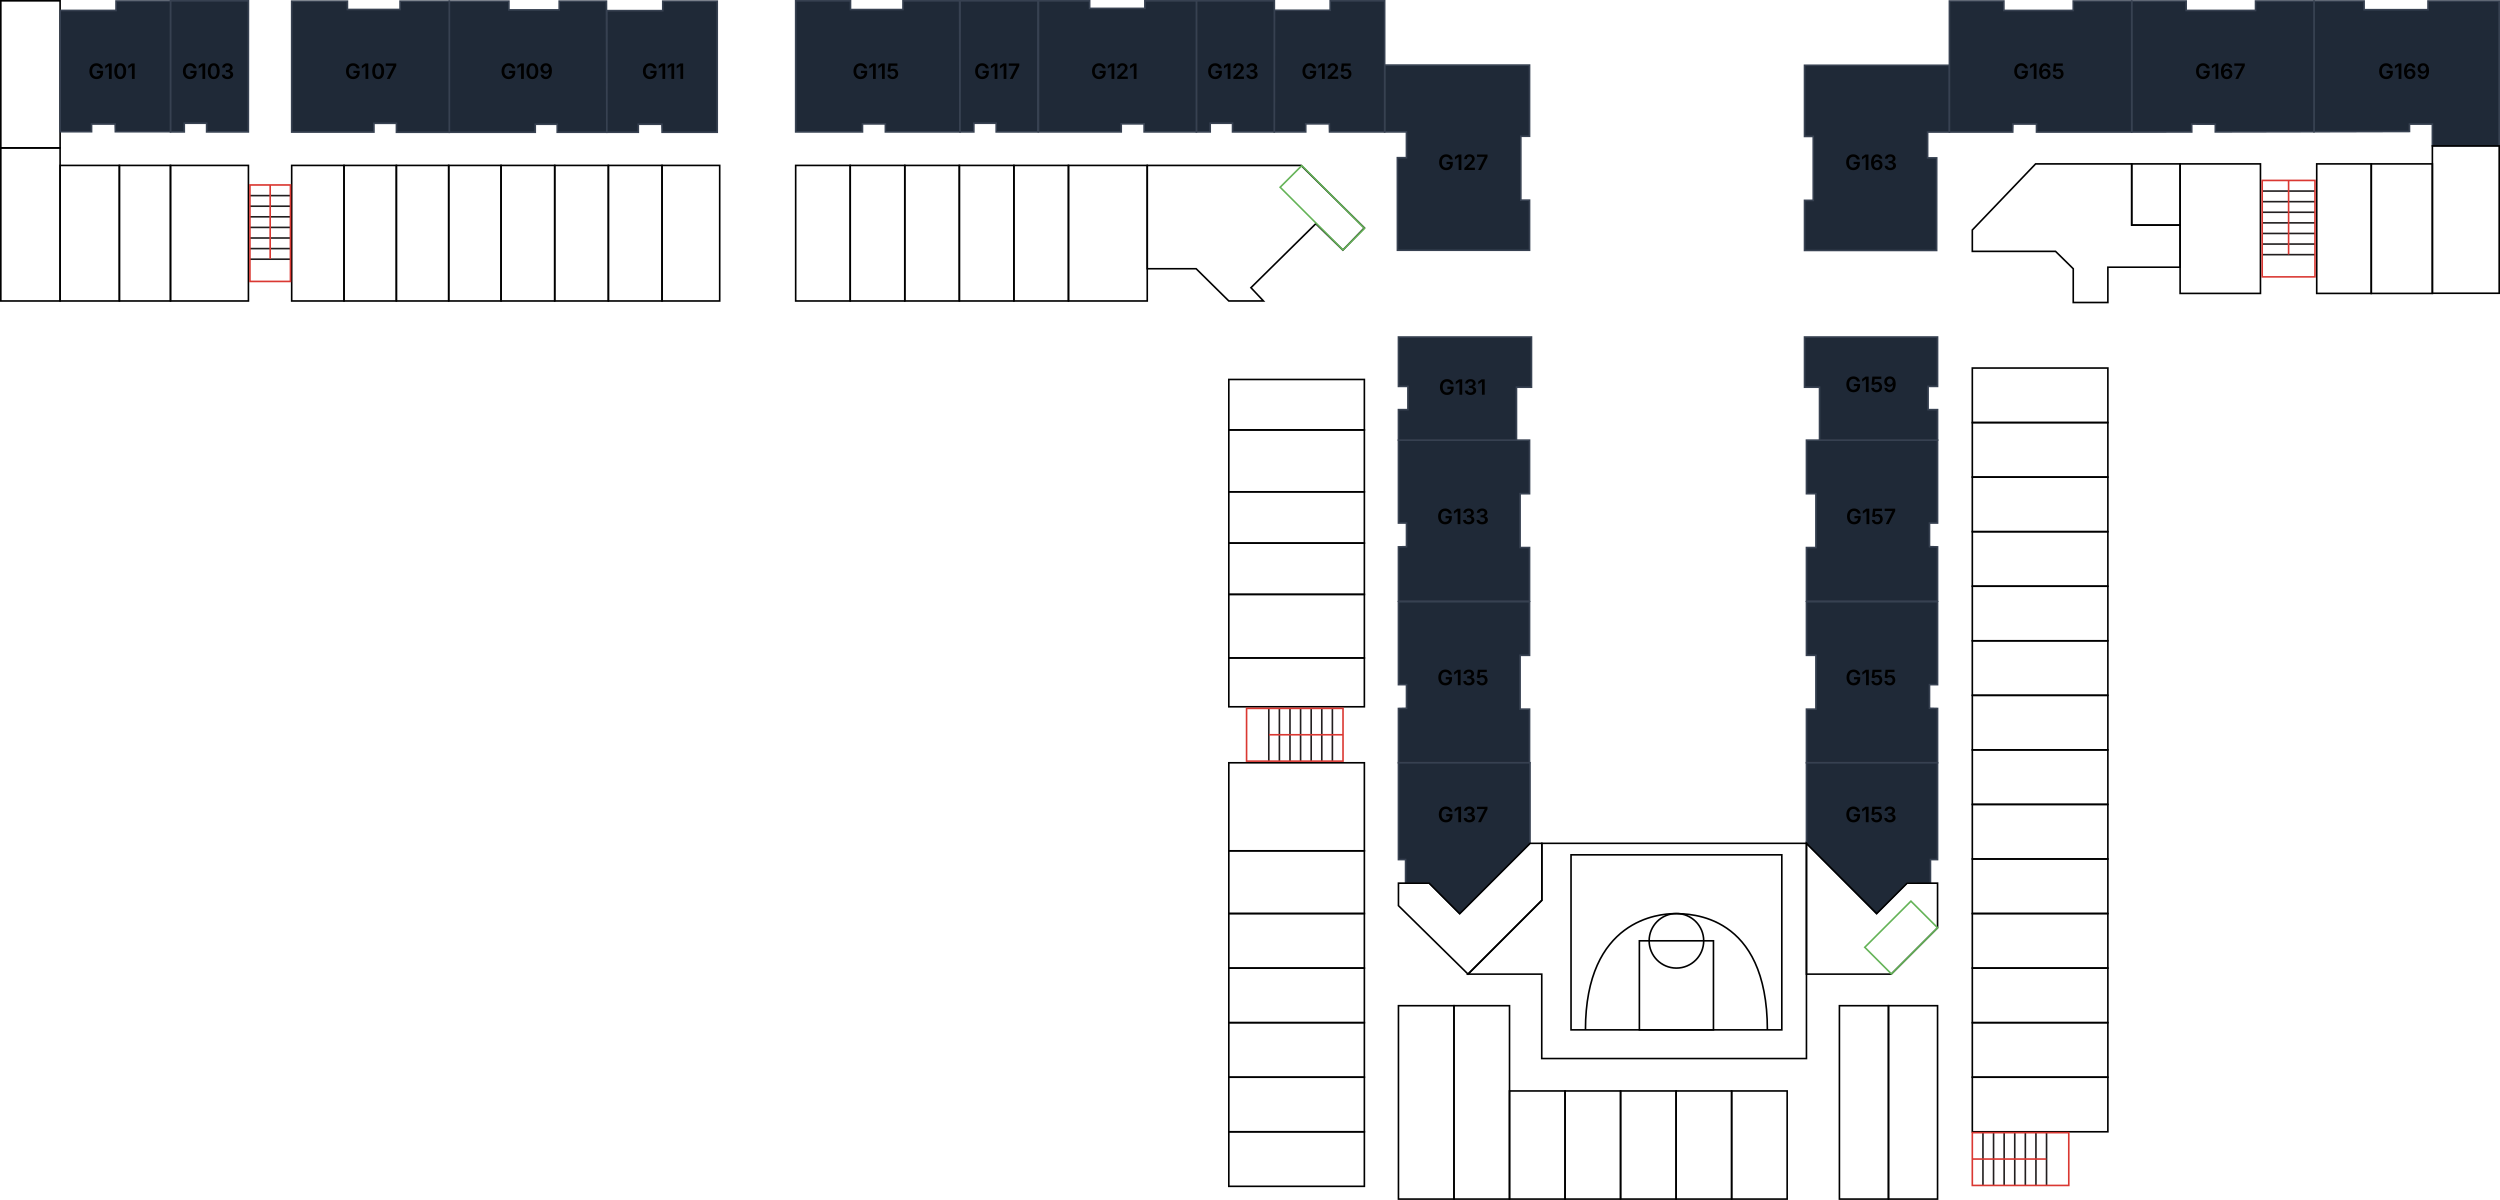
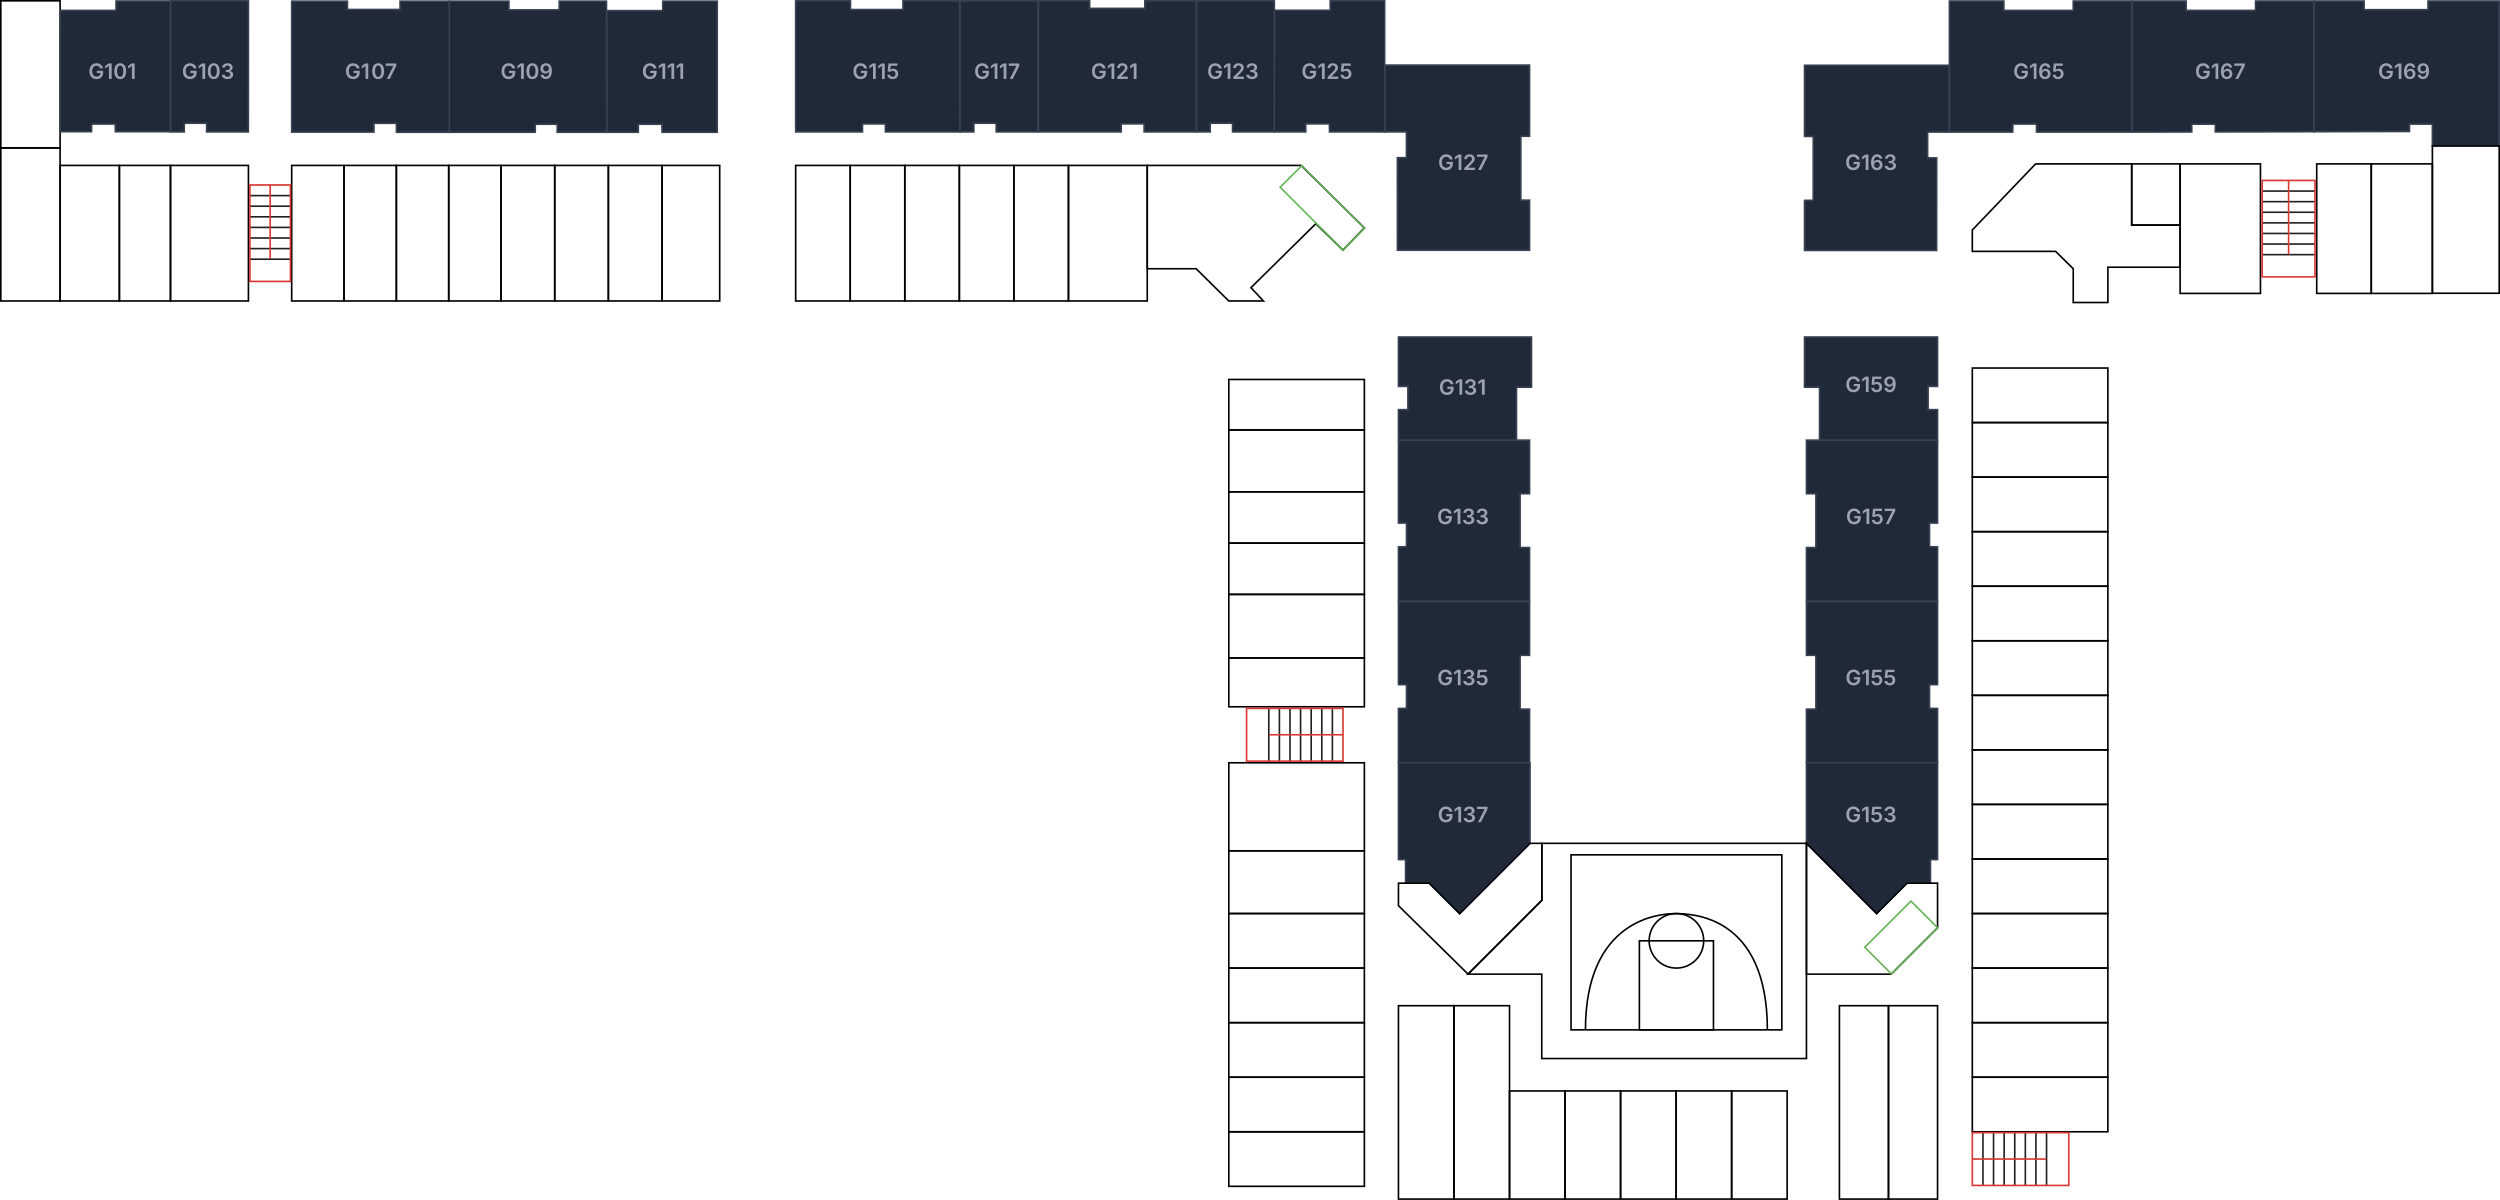
<svg xmlns="http://www.w3.org/2000/svg" id="Layer_1" data-name="Layer 1" viewBox="0 0 3059.84 1468.59">
  <defs>
    <style>
      .cls-1 {
        stroke: #64b357;
      }

      .cls-1, .cls-2, .cls-3, .cls-4 {
        fill: none;
        stroke-miterlimit: 10;
        stroke-width: 2px;
      }

      .cls-2 {
        stroke: #221f20;
      }

      .cls-3 {
        stroke: #da3832;
      }

      .cls-5 {
        font-family: Inter-SemiBold, Inter;
        font-size: 26px;
        font-weight: 600;
+         fill: #9ca3af;
      }

      .cls-4 {
        stroke: #000;
      }

      .cls-6 {
        letter-spacing: -.02em;
      }

      /* App-specific styles */
-       .unit { fill: #1f2937; stroke: #374151; stroke-width: 2; cursor: pointer; transition: all 0.2s; }
-       .unit:hover { fill: #374151; }
-       .unit.selected { fill: #3b82f6; stroke: #60a5fa; }
+       .unit { fill: #1f2937 !important; stroke: #374151; stroke-width: 2; cursor: pointer; transition: all 0.2s; pointer-events: all; }
+       .unit:hover { fill: #374151 !important; }
+       .unit.selected { fill: #3b82f6 !important; stroke: #60a5fa; }
      .unit-label { fill: #9ca3af; font-family: sans-serif; font-size: 18px; text-anchor: middle; pointer-events: none; }
    </style>
  </defs>
  <polygon id="g-169" class="cls-4 unit" points="2832.18 161.22 2832.18 1.22 2893.51 1.22 2893.51 11.89 2971.73 11.89 2971.73 1.22 3058.84 1.22 3058.84 178.55 2977.07 178.55 2977.07 151.89 2949.05 151.89 2949.05 160.93 2832.18 161.22" />
  <polygon id="g-163" class="cls-4 unit" points="2370.33 306.55 2208.62 306.55 2208.62 245.22 2219.29 245.22 2219.29 167 2208.62 167 2208.62 79.88 2385.96 79.88 2385.96 161.66 2359.29 161.66 2359.29 193.22 2370.4 193.22 2370.33 306.55" />
  <polygon id="g-167" class="cls-4 unit" points="2832.18 1.22 2760.62 1.22 2760.62 12.78 2675.73 12.78 2675.73 1.22 2609.07 1.22 2609.07 161.66 2682.55 161.52 2682.51 151.93 2711.44 152.04 2711.38 161.46 2832.18 161.22 2832.18 1.22" />
  <polygon id="g-165" class="cls-4 unit" points="2609.07 1.22 2537.51 1.22 2537.51 12.78 2452.62 12.78 2452.62 1.22 2385.96 1.22 2385.96 161.66 2463.44 161.66 2463.66 151.82 2492.55 151.82 2492.55 161.66 2609.07 161.66 2609.07 1.22" />
  <polygon id="g-115" class="cls-4 unit" points="1175 161.44 1174.51 1 1105.18 1 1105.18 11.67 1040.96 11.67 1040.96 1 973.85 1 973.85 161.44 1055.62 161.44 1055.62 151.67 1083.64 151.67 1083.64 161.44 1175 161.44" />
  <polygon id="g-109" class="cls-4 unit" points="742.74 161.89 742.27 1.44 684.43 1.44 684.43 12.11 622.86 12.11 622.86 1.44 549.89 1.44 549.89 161.89 655.13 161.89 655.13 152.11 682 152.11 682 161.89 742.74 161.89" />
  <polygon id="g-127" class="cls-4 unit" points="1710.36 306.33 1872.07 306.33 1872.07 245 1861.4 245 1861.4 166.77 1872.07 166.77 1872.07 79.66 1694.73 79.66 1694.73 161.44 1721.4 161.44 1721.4 193 1710.29 193 1710.36 306.33" />
  <polygon id="g-125" class="cls-4 unit" points="1559.72 12.56 1628.07 12.56 1628.07 1 1694.73 1 1694.73 161.44 1627.25 161.44 1627.03 151.59 1598.14 151.59 1598.14 161.44 1559.62 161.44 1559.72 12.56" />
  <polygon id="g-111" class="cls-4 unit" points="742.83 13 811.18 13 811.18 1.44 877.85 1.44 877.85 161.89 810.36 161.89 810.14 152.04 781.25 152.04 781.25 161.89 742.74 161.89 742.83 13" />
  <polygon id="g-157" class="cls-4 unit" points="2210.99 538.7 2210.99 604.26 2222.55 604.26 2222.55 670.15 2210.99 670.15 2210.99 735.81 2371.44 735.81 2371.44 669.33 2361.59 669.11 2361.59 640.22 2371.44 640.22 2371.44 538.7 2210.99 538.7" />
  <polygon id="g-155" class="cls-4 unit" points="2210.99 736.48 2210.99 802.04 2222.55 802.04 2222.55 867.92 2210.99 867.92 2210.99 933.59 2371.44 933.59 2371.44 867.11 2361.59 866.89 2361.59 838 2371.44 838 2371.44 736.48 2210.99 736.48" />
  <polygon id="g-159" class="cls-4 unit" points="2208.62 412.48 2371.44 412.48 2371.44 472.93 2359.88 472.93 2359.88 501.37 2371.44 501.37 2371.44 538.7 2226.99 538.7 2226.99 473.93 2208.62 473.93 2208.62 412.48" />
  <polygon id="g-133" class="cls-4 unit" points="1872.07 538.7 1872.07 604.26 1860.51 604.26 1860.51 670.15 1872.07 670.15 1872.07 735.81 1711.62 735.81 1711.62 669.33 1721.47 669.11 1721.47 640.22 1711.62 640.22 1711.62 538.7 1872.07 538.7" />
  <polygon id="g-135" class="cls-4 unit" points="1872.07 736.48 1872.07 802.04 1860.51 802.04 1860.51 867.92 1872.07 867.92 1872.07 933.59 1711.62 933.59 1711.62 867.11 1721.47 866.89 1721.47 838 1711.62 838 1711.62 736.48 1872.07 736.48" />
  <polygon id="g-131" class="cls-4 unit" points="1874.44 412.48 1711.62 412.48 1711.62 472.93 1723.18 472.93 1723.18 501.37 1711.62 501.37 1711.62 538.7 1856.07 538.7 1856.07 473.93 1874.44 473.93 1874.44 412.48" />
  <polygon id="g-137" class="cls-4 unit" points="1711.62 933.59 1711.62 1052.04 1720.33 1052.04 1720.33 1080.92 1749.22 1080.92 1786.55 1118.26 1872.64 1032.17 1872.64 933.59 1711.62 933.59" />
  <polygon id="g-153" class="cls-4 unit" points="2371.44 933.59 2371.44 1052.04 2362.76 1052.04 2362.76 1080.92 2333.98 1080.92 2296.78 1118.26 2210.99 1032.17 2210.99 933.59 2371.44 933.59" />
  <rect class="cls-4" x="2977.07" y="178.55" width="81.78" height="180.37" />
  <rect class="cls-4" x="2902.29" y="200.59" width="74.78" height="158.53" />
  <rect class="cls-4" x="2835.51" y="200.59" width="66.78" height="158.53" />
  <rect class="cls-4" x="2413.99" y="450.45" width="165.91" height="66.78" />
  <rect class="cls-4" x="2413.99" y="517.16" width="165.91" height="66.78" />
  <rect class="cls-4" x="2413.99" y="583.94" width="165.91" height="66.78" />
  <rect class="cls-4" x="2413.99" y="650.72" width="165.91" height="66.78" />
  <rect class="cls-4" x="2413.99" y="717.5" width="165.91" height="66.78" />
  <rect class="cls-4" x="2413.99" y="784.27" width="165.91" height="66.78" />
  <rect class="cls-4" x="2413.99" y="851.05" width="165.91" height="66.78" />
  <rect class="cls-4" x="2413.99" y="917.77" width="165.91" height="66.78" />
  <rect class="cls-4" x="2413.99" y="984.55" width="165.91" height="66.78" />
  <rect class="cls-4" x="2413.99" y="1051.33" width="165.91" height="66.78" />
  <rect class="cls-4" x="2413.99" y="1118.1" width="165.91" height="66.78" />
  <rect class="cls-4" x="2413.99" y="1184.88" width="165.91" height="66.78" />
  <rect class="cls-4" x="2413.99" y="1251.66" width="165.91" height="66.78" />
  <rect class="cls-4" x="2413.99" y="1318.44" width="165.91" height="66.78" />
  <rect class="cls-4" x="1503.99" y="464.45" width="165.91" height="61.78" />
  <rect class="cls-4" x="1503.99" y="526.16" width="165.91" height="75.78" />
  <rect class="cls-4" x="1503.99" y="601.94" width="165.91" height="62.78" />
  <rect class="cls-4" x="1503.99" y="664.72" width="165.91" height="62.78" />
  <rect class="cls-4" x="1503.99" y="727.5" width="165.91" height="77.78" />
  <rect class="cls-4" x="1503.99" y="805.27" width="165.91" height="59.78" />
  <rect class="cls-4" x="1307.74" y="202.47" width="96.42" height="165.91" />
  <rect class="cls-4" x="1240.96" y="202.47" width="66.78" height="165.91" />
  <rect class="cls-4" x="1174.18" y="202.47" width="66.78" height="165.91" />
  <rect class="cls-4" x="1107.4" y="202.47" width="66.78" height="165.91" />
  <rect class="cls-4" x="1040.62" y="202.47" width="66.78" height="165.91" />
  <rect class="cls-4" x="973.85" y="202.47" width="66.78" height="165.91" />
  <rect class="cls-4" x="1503.99" y="933.59" width="165.91" height="107.74" />
  <rect class="cls-4" x="1503.99" y="1041.33" width="165.91" height="76.78" />
  <rect class="cls-4" x="1503.99" y="1118.1" width="165.91" height="66.78" />
  <rect class="cls-4" x="1503.99" y="1184.88" width="165.91" height="66.78" />
  <rect class="cls-4" x="1503.99" y="1251.66" width="165.91" height="66.78" />
  <rect class="cls-4" x="1503.99" y="1318.44" width="165.91" height="66.78" />
  <rect class="cls-4" x="1503.99" y="1385.21" width="165.91" height="66.78" />
  <rect class="cls-4" x="1711.62" y="1230.91" width="67.96" height="236.68" />
  <rect class="cls-4" x="1779.59" y="1230.91" width="67.96" height="236.68" />
  <rect class="cls-4" x="2251.33" y="1230.91" width="60.05" height="236.68" />
  <rect class="cls-4" x="2311.39" y="1230.91" width="60.05" height="236.68" />
  <rect class="cls-4" x="1847.55" y="1335.26" width="67.96" height="132.33" />
  <rect class="cls-4" x="1915.51" y="1335.26" width="67.96" height="132.33" />
  <rect class="cls-4" x="1983.48" y="1335.26" width="67.96" height="132.33" />
  <rect class="cls-4" x="2051.44" y="1335.26" width="67.96" height="132.33" />
  <rect class="cls-4" x="2119.41" y="1335.26" width="67.96" height="132.33" />
  <rect class="cls-4" x="2668.33" y="200.59" width="98.33" height="158.53" />
  <rect class="cls-4" x="2609.07" y="200.59" width="59.26" height="74.92" />
  <polygon class="cls-4" points="2609.07 200.59 2491.44 200.59 2413.99 281.5 2413.99 307.67 2515.88 307.67 2537.52 328.92 2537.52 370.26 2579.9 370.26 2579.9 327.03 2668.33 327.03 2668.33 275.51 2609.07 275.51 2609.07 200.59" />
  <polygon class="cls-4" points="1404.16 202.47 1592.46 202.47 1669.9 278.93 1643.6 306.06 1610.45 273.81 1531.07 352.11 1546.38 368.38 1503.99 368.38 1463.99 328.91 1404.16 328.91 1404.16 202.47" />
  <polygon class="cls-4" points="2362.76 1080.92 2371.44 1080.92 2371.44 1135.59 2314.77 1192.26 2210.99 1192.26 2210.99 1032.17 2296.93 1118.1 2334.05 1080.99 2362.76 1080.92" />
  <polygon class="cls-4" points="2210.99 1192.26 2210.99 1295.59 1887 1295.59 1887 1192.26 1796.77 1192.26 1887.11 1101.92 1887.11 1032.17 2210.99 1032.17 2210.99 1192.26" />
  <polygon class="cls-4" points="1887.11 1032.17 1872.64 1032.17 1786.55 1118.26 1749.22 1080.92 1711.62 1080.92 1711.62 1108.48 1796.77 1192.26 1887.11 1101.92 1887.11 1032.17" />
  <polygon id="g-123" class="cls-4 unit" points="1559.72 12.56 1559.72 1 1464.33 1 1464.33 161.44 1481.22 161.44 1481.22 150.82 1508.55 150.82 1508.55 161.44 1559.62 161.44 1559.72 12.56" />
  <polygon id="g-103" class="cls-4 unit" points="304.05 12.56 304.05 1 208.67 1 208.67 161.44 225.55 161.44 225.55 150.82 252.89 150.82 252.89 161.44 303.96 161.44 304.05 12.56" />
  <polygon id="g-117" class="cls-4 unit" points="1270.45 12.56 1270.45 1 1175.06 1 1175 161.44 1191.89 161.44 1191.95 150.82 1219.28 150.82 1219.28 161.44 1270.36 161.44 1270.45 12.56" />
  <polygon id="g-121" class="cls-4 unit" points="1464.33 161.44 1400.33 161.44 1400.33 151.59 1372.33 151.59 1372.33 161.44 1271 161.44 1271 1 1333.66 1 1333.66 10.26 1401.22 10.26 1401.22 1 1464.33 1 1464.33 161.44" />
  <rect class="cls-4" x="810.29" y="202.47" width="70.57" height="165.91" />
  <rect class="cls-4" x="744.61" y="202.47" width="65.68" height="165.91" />
  <rect class="cls-4" x="678.93" y="202.47" width="65.68" height="165.91" />
  <rect class="cls-4" x="613.25" y="202.47" width="65.68" height="165.91" />
  <rect class="cls-4" x="549.19" y="202.47" width="64.06" height="165.91" />
  <rect class="cls-4" x="485.12" y="202.47" width="64.06" height="165.91" />
  <rect class="cls-4" x="421.06" y="202.47" width="64.06" height="165.91" />
  <rect class="cls-4" x="357" y="202.47" width="64.06" height="165.91" />
  <rect class="cls-4" x="146.11" y="202.47" width="62.56" height="165.91" />
  <rect class="cls-4" x="73.56" y="202.47" width="72.56" height="165.91" />
  <rect class="cls-4" x="1" y="1" width="72.56" height="180.03" />
  <rect class="cls-4" x="1" y="181.03" width="72.56" height="187.35" />
  <rect class="cls-4" x="208.67" y="202.47" width="95.39" height="165.91" />
  <polygon id="g-107" class="cls-4 unit" points="549.89 161.89 485.22 161.89 485.22 150.93 457.67 150.93 457.67 161.66 357 161.66 357 1.44 425.22 1.44 425.22 11.59 489.66 11.59 489.66 1.44 549.89 1.44 549.89 161.89" />
  <g id="sport-court">
    <circle class="cls-4" cx="2051.83" cy="1151.49" r="33.39" />
    <path class="cls-4" d="M1940.49,1260.63c0-135.56,90.9-142.38,109.34-142.38s113.33,0,113.33,142.38" />
    <rect class="cls-4" x="2006.49" y="1151.49" width="90.67" height="108.99" />
    <rect class="cls-4" x="1922.84" y="1046.26" width="257.98" height="214.22" />
  </g>
  <polygon id="g-101" class="cls-4 unit" points="73.65 12.78 142 12.78 142 1.22 208.67 1.22 208.67 161.22 141.17 161.22 140.96 151.82 112.07 151.82 112.07 161.22 73.56 161.22 73.65 12.78" />
  <rect class="cls-1" x="2286.98" y="1124.42" width="79.89" height="46.12" transform="translate(4783.69 313.5) rotate(135)" />
  <rect class="cls-1" x="1564.14" y="235.62" width="108.59" height="37.42" transform="translate(2583 1578.58) rotate(-135)" />
  <text class="cls-5" transform="translate(422.16 96.58)">
    <tspan x="0" y="0">G1</tspan>
    <tspan class="cls-6" x="32.13" y="0">0</tspan>
    <tspan x="48.95" y="0">7</tspan>
  </text>
  <text class="cls-5" transform="translate(612.55 96.58)">
    <tspan x="0" y="0">G109</tspan>
  </text>
  <text class="cls-5" transform="translate(785.57 96.58)">
    <tspan x="0" y="0">G111</tspan>
  </text>
  <text class="cls-5" transform="translate(1043.28 96.58)">
    <tspan x="0" y="0">G115</tspan>
  </text>
  <text class="cls-5" transform="translate(1192.18 96.58)">
    <tspan x="0" y="0">G117</tspan>
  </text>
  <text class="cls-5" transform="translate(1335.25 96.58)">
    <tspan x="0" y="0">G121</tspan>
  </text>
  <text class="cls-5" transform="translate(1477.39 96.58)">
    <tspan x="0" y="0">G123</tspan>
  </text>
  <text class="cls-5" transform="translate(1592.79 96.58)">
    <tspan x="0" y="0">G125</tspan>
  </text>
  <text class="cls-5" transform="translate(1760.07 208.03)">
    <tspan x="0" y="0">G127</tspan>
  </text>
  <text class="cls-5" transform="translate(1761.06 483.17)">
    <tspan x="0" y="0">G131</tspan>
  </text>
  <text class="cls-5" transform="translate(1758.84 641.53)">
    <tspan x="0" y="0">G133</tspan>
  </text>
  <text class="cls-5" transform="translate(1759.68 1006.28)">
    <tspan x="0" y="0">G137</tspan>
  </text>
  <text class="cls-5" transform="translate(2258.46 1006.28)">
    <tspan x="0" y="0">G153</tspan>
  </text>
  <text class="cls-5" transform="translate(2258.71 838.64)">
    <tspan x="0" y="0">G155</tspan>
  </text>
  <text class="cls-5" transform="translate(2259.3 641.53)">
    <tspan x="0" y="0">G157</tspan>
  </text>
  <text class="cls-5" transform="translate(2258.5 479.86)">
    <tspan x="0" y="0">G159</tspan>
  </text>
  <text class="cls-5" transform="translate(2258.26 208.03)">
    <tspan x="0" y="0">G163</tspan>
  </text>
  <text class="cls-5" transform="translate(2463.97 96.58)">
    <tspan x="0" y="0">G165</tspan>
  </text>
  <text class="cls-5" transform="translate(2686.48 96.58)">
    <tspan x="0" y="0">G167</tspan>
  </text>
  <text class="cls-5" transform="translate(2910.57 96.58)">
    <tspan x="0" y="0">G169</tspan>
  </text>
  <text class="cls-5" transform="translate(1759.09 838.64)">
    <tspan x="0" y="0">G135</tspan>
  </text>
  <text class="cls-5" transform="translate(222.55 96.58)">
    <tspan x="0" y="0">G103</tspan>
  </text>
  <text class="cls-5" transform="translate(108.1 96.58)">
    <tspan x="0" y="0">G101</tspan>
  </text>
  <g id="Stairs">
    <line class="cls-2" x1="2768.78" y1="233.85" x2="2833.38" y2="233.85" />
    <line class="cls-2" x1="2768.78" y1="246.82" x2="2833.38" y2="246.82" />
    <line class="cls-2" x1="2768.78" y1="259.8" x2="2833.38" y2="259.8" />
    <line class="cls-2" x1="2768.78" y1="272.77" x2="2833.38" y2="272.77" />
    <line class="cls-2" x1="2768.78" y1="285.74" x2="2833.38" y2="285.74" />
    <line class="cls-2" x1="2768.78" y1="298.71" x2="2833.38" y2="298.71" />
    <line class="cls-2" x1="2768.78" y1="311.68" x2="2833.38" y2="311.68" />
    <line class="cls-3" x1="2801.09" y1="220.83" x2="2801.09" y2="311.47" />
    <rect class="cls-3" x="2742.06" y="247.56" width="118.05" height="64.6" transform="translate(3080.95 -2521.23) rotate(90)" />
  </g>
  <g id="Stairs-2" data-name="Stairs">
    <line class="cls-2" x1="305.89" y1="239.42" x2="355.49" y2="239.42" />
    <line class="cls-2" x1="305.89" y1="252.39" x2="355.49" y2="252.39" />
    <line class="cls-2" x1="305.89" y1="265.36" x2="355.49" y2="265.36" />
    <line class="cls-2" x1="305.89" y1="278.33" x2="355.49" y2="278.33" />
    <line class="cls-2" x1="305.89" y1="291.3" x2="355.49" y2="291.3" />
    <line class="cls-2" x1="305.89" y1="304.27" x2="355.49" y2="304.27" />
    <line class="cls-2" x1="305.89" y1="317.24" x2="355.49" y2="317.24" />
    <line class="cls-3" x1="330.69" y1="226.4" x2="330.69" y2="317.04" />
    <rect class="cls-3" x="271.67" y="260.62" width="118.05" height="49.6" transform="translate(616.12 -45.27) rotate(90)" />
  </g>
  <g id="Stairs-3" data-name="Stairs">
    <line class="cls-2" x1="2427.01" y1="1450.91" x2="2427.01" y2="1386.31" />
    <line class="cls-2" x1="2439.98" y1="1450.91" x2="2439.98" y2="1386.31" />
    <line class="cls-2" x1="2452.95" y1="1450.91" x2="2452.95" y2="1386.31" />
    <line class="cls-2" x1="2465.92" y1="1450.91" x2="2465.92" y2="1386.31" />
    <line class="cls-2" x1="2478.89" y1="1450.91" x2="2478.89" y2="1386.31" />
    <line class="cls-2" x1="2491.86" y1="1450.91" x2="2491.86" y2="1386.31" />
    <line class="cls-2" x1="2504.84" y1="1450.91" x2="2504.84" y2="1386.31" />
    <line class="cls-3" x1="2413.99" y1="1418.6" x2="2504.63" y2="1418.6" />
    <rect class="cls-3" x="2413.99" y="1386.3" width="118.05" height="64.6" />
  </g>
  <g id="Stairs-4" data-name="Stairs">
    <line class="cls-2" x1="1630.75" y1="866.99" x2="1630.75" y2="931.58" />
    <line class="cls-2" x1="1617.78" y1="866.99" x2="1617.78" y2="931.58" />
    <line class="cls-2" x1="1604.81" y1="866.99" x2="1604.81" y2="931.58" />
    <line class="cls-2" x1="1591.84" y1="866.99" x2="1591.84" y2="931.58" />
    <line class="cls-2" x1="1578.87" y1="866.99" x2="1578.87" y2="931.58" />
    <line class="cls-2" x1="1565.9" y1="866.99" x2="1565.9" y2="931.58" />
    <line class="cls-2" x1="1552.93" y1="866.99" x2="1552.93" y2="931.58" />
    <line class="cls-3" x1="1643.77" y1="899.29" x2="1553.13" y2="899.29" />
    <rect class="cls-3" x="1525.72" y="866.99" width="118.05" height="64.6" transform="translate(3169.49 1798.58) rotate(-180)" />
  </g>
</svg>
